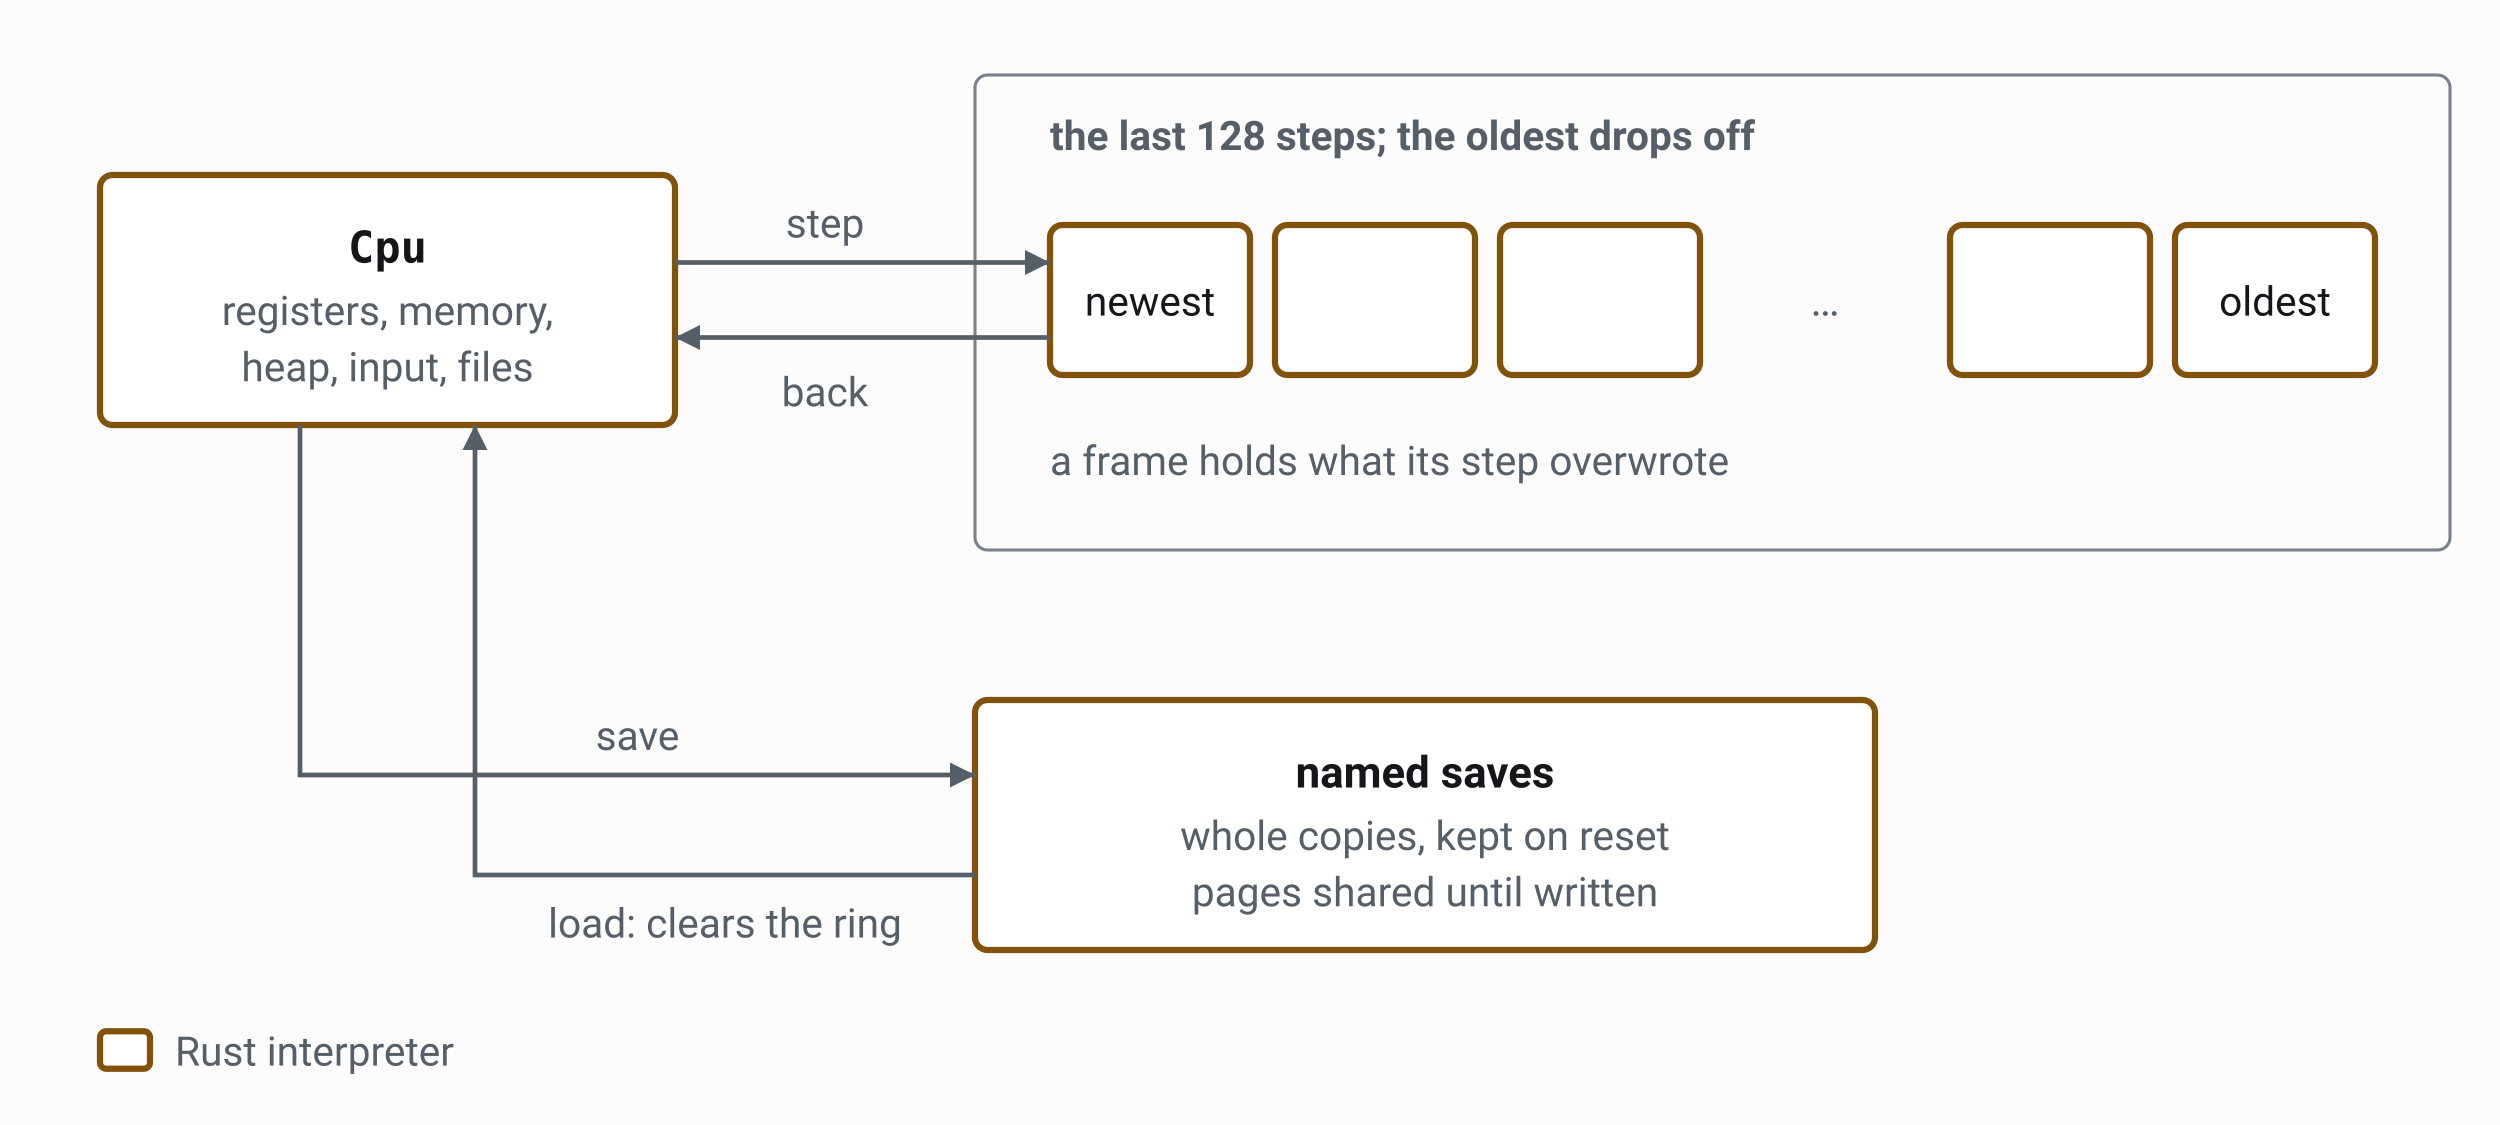
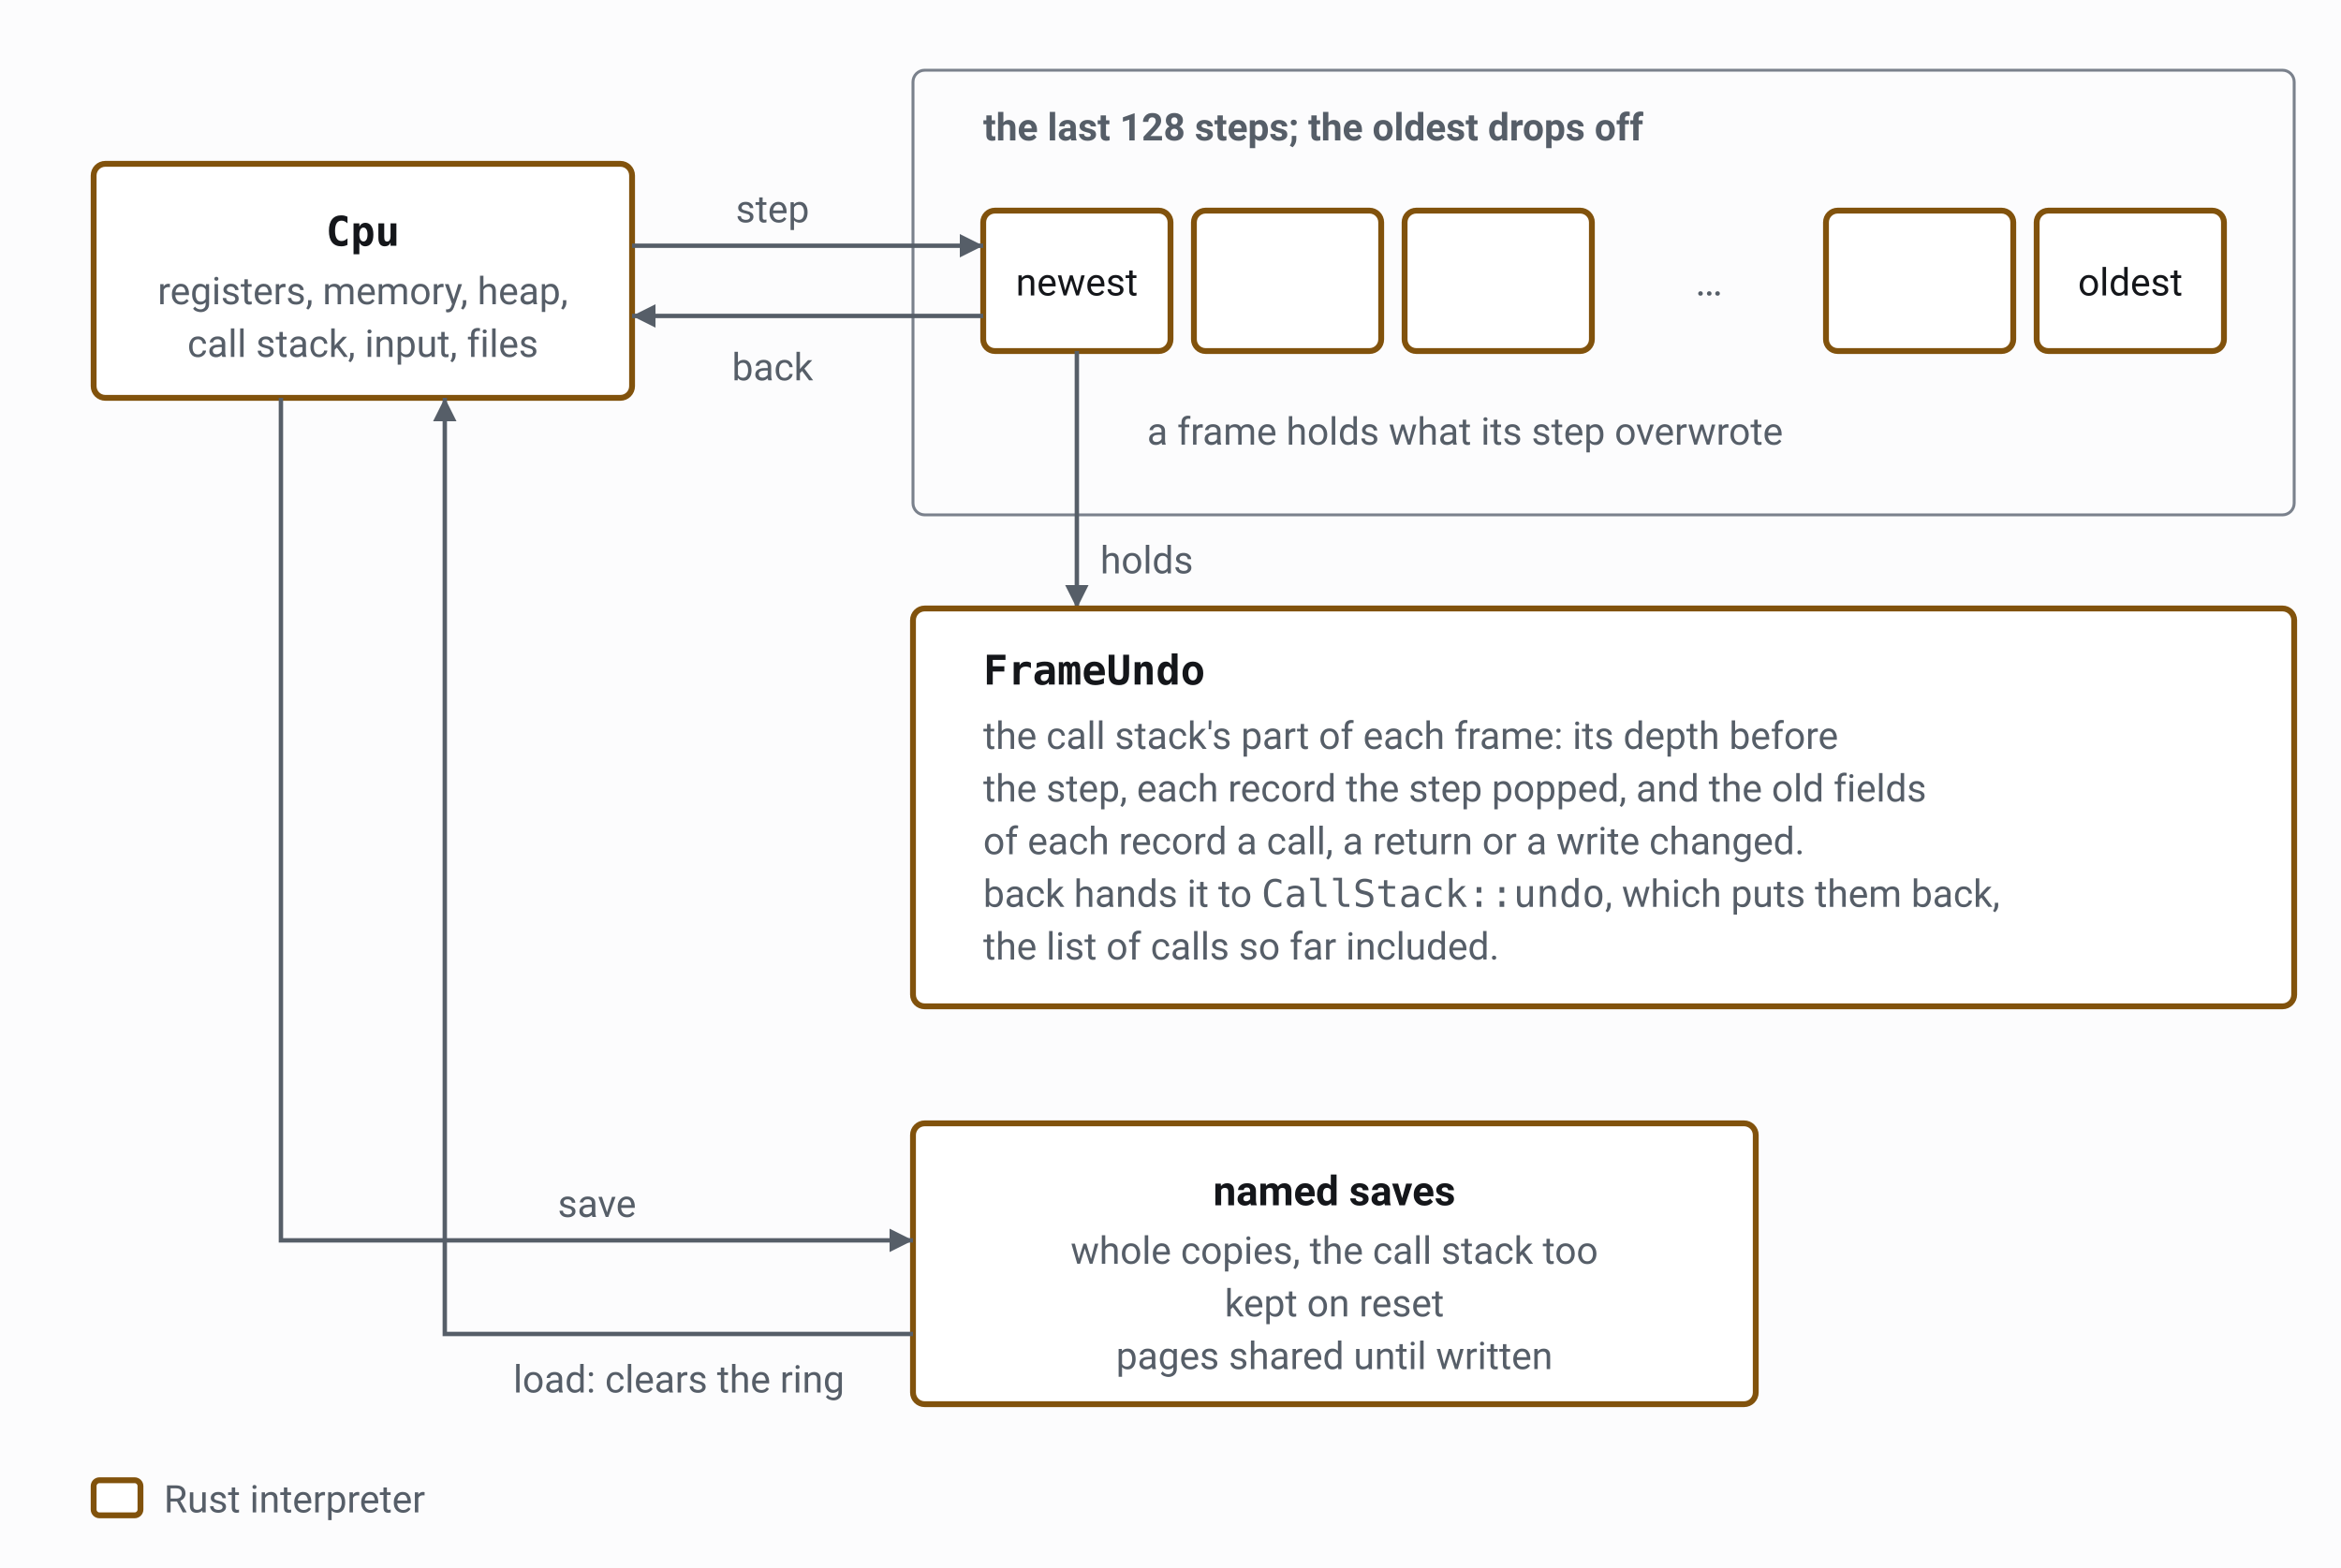
- <svg xmlns="http://www.w3.org/2000/svg" width="800" height="360" viewBox="0 0 800 360" role="img" aria-labelledby="title" font-family="ui-sans-serif, system-ui, -apple-system, 'Segoe UI', Roboto, Helvetica, Arial, sans-serif" font-size="13">
+ <svg xmlns="http://www.w3.org/2000/svg" width="800" height="536" viewBox="0 0 800 536" role="img" aria-labelledby="title" font-family="ui-sans-serif, system-ui, -apple-system, 'Segoe UI', Roboto, Helvetica, Arial, sans-serif" font-size="13">
  <defs>
    <marker id="arrow" viewBox="0 0 10 10" refX="10" refY="5" markerWidth="8" markerHeight="8" markerUnits="userSpaceOnUse" orient="auto-start-reverse">
      <path d="M0 0L10 5L0 10z" fill="#565E68" />
    </marker>
  </defs>
-   <rect width="800" height="360" fill="#FCFCFD" />
+   <rect width="800" height="536" fill="#FCFCFD" />
  <rect x="32" y="56" width="184" height="80" rx="4" fill="#FFFFFF" stroke="#81520C" stroke-width="2" />
  <text x="124" y="84" text-anchor="middle" font-family="ui-monospace, SFMono-Regular, Menlo, Consolas, monospace" font-size="14" font-weight="600" fill="#14161A">Cpu</text>
-   <text x="124" y="104" text-anchor="middle" fill="#565E68">registers, memory,</text>
-   <text x="124" y="122" text-anchor="middle" fill="#565E68">heap, input, files</text>
+   <text x="124" y="104" text-anchor="middle" fill="#565E68">registers, memory, heap,</text>
+   <text x="124" y="122" text-anchor="middle" fill="#565E68">call stack, input, files</text>
  <rect x="312" y="24" width="472" height="152" rx="4" fill="none" stroke="#7A818C" stroke-width="1" />
  <text x="336" y="48" font-weight="600" fill="#565E68">the last 128 steps; the oldest drops off</text>
  <rect x="336" y="72" width="64" height="48" rx="4" fill="#FFFFFF" stroke="#81520C" stroke-width="2" />
  <text x="368" y="101" text-anchor="middle" fill="#14161A">newest</text>
  <rect x="408" y="72" width="64" height="48" rx="4" fill="#FFFFFF" stroke="#81520C" stroke-width="2" />
  <rect x="480" y="72" width="64" height="48" rx="4" fill="#FFFFFF" stroke="#81520C" stroke-width="2" />
  <text x="584" y="101" text-anchor="middle" font-size="14" fill="#565E68">…</text>
  <rect x="624" y="72" width="64" height="48" rx="4" fill="#FFFFFF" stroke="#81520C" stroke-width="2" />
  <rect x="696" y="72" width="64" height="48" rx="4" fill="#FFFFFF" stroke="#81520C" stroke-width="2" />
  <text x="728" y="101" text-anchor="middle" fill="#14161A">oldest</text>
-   <text x="336" y="152" fill="#565E68">a frame holds what its step overwrote</text>
+   <text x="392" y="152" fill="#565E68">a frame holds what its step overwrote</text>
  <path d="M216 84H336" fill="none" stroke="#565E68" stroke-width="1.5" marker-end="url(#arrow)" />
  <text x="264" y="76" text-anchor="middle" fill="#565E68">step</text>
  <path d="M336 108H216" fill="none" stroke="#565E68" stroke-width="1.5" marker-end="url(#arrow)" />
  <text x="264" y="130" text-anchor="middle" fill="#565E68">back</text>
-   <rect x="312" y="224" width="288" height="80" rx="4" fill="#FFFFFF" stroke="#81520C" stroke-width="2" />
-   <text x="456" y="252" text-anchor="middle" font-size="14" font-weight="600" fill="#14161A">named saves</text>
-   <text x="456" y="272" text-anchor="middle" fill="#565E68">whole copies, kept on reset</text>
-   <text x="456" y="290" text-anchor="middle" fill="#565E68">pages shared until written</text>
-   <path d="M96 136V248H312" fill="none" stroke="#565E68" stroke-width="1.5" marker-end="url(#arrow)" />
-   <text x="204" y="240" text-anchor="middle" fill="#565E68">save</text>
-   <path d="M312 280H152V136" fill="none" stroke="#565E68" stroke-width="1.5" marker-end="url(#arrow)" />
-   <text x="232" y="300" text-anchor="middle" fill="#565E68">load: clears the ring</text>
-   <rect x="32" y="330" width="16" height="12" rx="2" fill="#FFFFFF" stroke="#81520C" stroke-width="2" />
-   <text x="56" y="341" fill="#565E68">Rust interpreter</text>
+   <path d="M368 120V208" fill="none" stroke="#565E68" stroke-width="1.5" marker-end="url(#arrow)" />
+   <text x="376" y="196" fill="#565E68">holds</text>
+   <rect x="312" y="208" width="472" height="136" rx="4" fill="#FFFFFF" stroke="#81520C" stroke-width="2" />
+   <text x="336" y="234" font-family="ui-monospace, SFMono-Regular, Menlo, Consolas, monospace" font-size="14" font-weight="600" fill="#14161A">FrameUndo</text>
+   <text x="336" y="256" fill="#565E68">the call stack's part of each frame: its depth before</text>
+   <text x="336" y="274" fill="#565E68">the step, each record the step popped, and the old fields</text>
+   <text x="336" y="292" fill="#565E68">of each record a call, a return or a write changed.</text>
+   <text x="336" y="310" fill="#565E68">back hands it to <tspan font-family="ui-monospace, SFMono-Regular, Menlo, Consolas, monospace">CallStack::undo</tspan>, which puts them back,</text>
+   <text x="336" y="328" fill="#565E68">the list of calls so far included.</text>
+   <rect x="312" y="384" width="288" height="96" rx="4" fill="#FFFFFF" stroke="#81520C" stroke-width="2" />
+   <text x="456" y="412" text-anchor="middle" font-size="14" font-weight="600" fill="#14161A">named saves</text>
+   <text x="456" y="432" text-anchor="middle" fill="#565E68">whole copies, the call stack too</text>
+   <text x="456" y="450" text-anchor="middle" fill="#565E68">kept on reset</text>
+   <text x="456" y="468" text-anchor="middle" fill="#565E68">pages shared until written</text>
+   <path d="M96 136V424H312" fill="none" stroke="#565E68" stroke-width="1.5" marker-end="url(#arrow)" />
+   <text x="204" y="416" text-anchor="middle" fill="#565E68">save</text>
+   <path d="M312 456H152V136" fill="none" stroke="#565E68" stroke-width="1.5" marker-end="url(#arrow)" />
+   <text x="232" y="476" text-anchor="middle" fill="#565E68">load: clears the ring</text>
+   <rect x="32" y="506" width="16" height="12" rx="2" fill="#FFFFFF" stroke="#81520C" stroke-width="2" />
+   <text x="56" y="517" fill="#565E68">Rust interpreter</text>
</svg>
